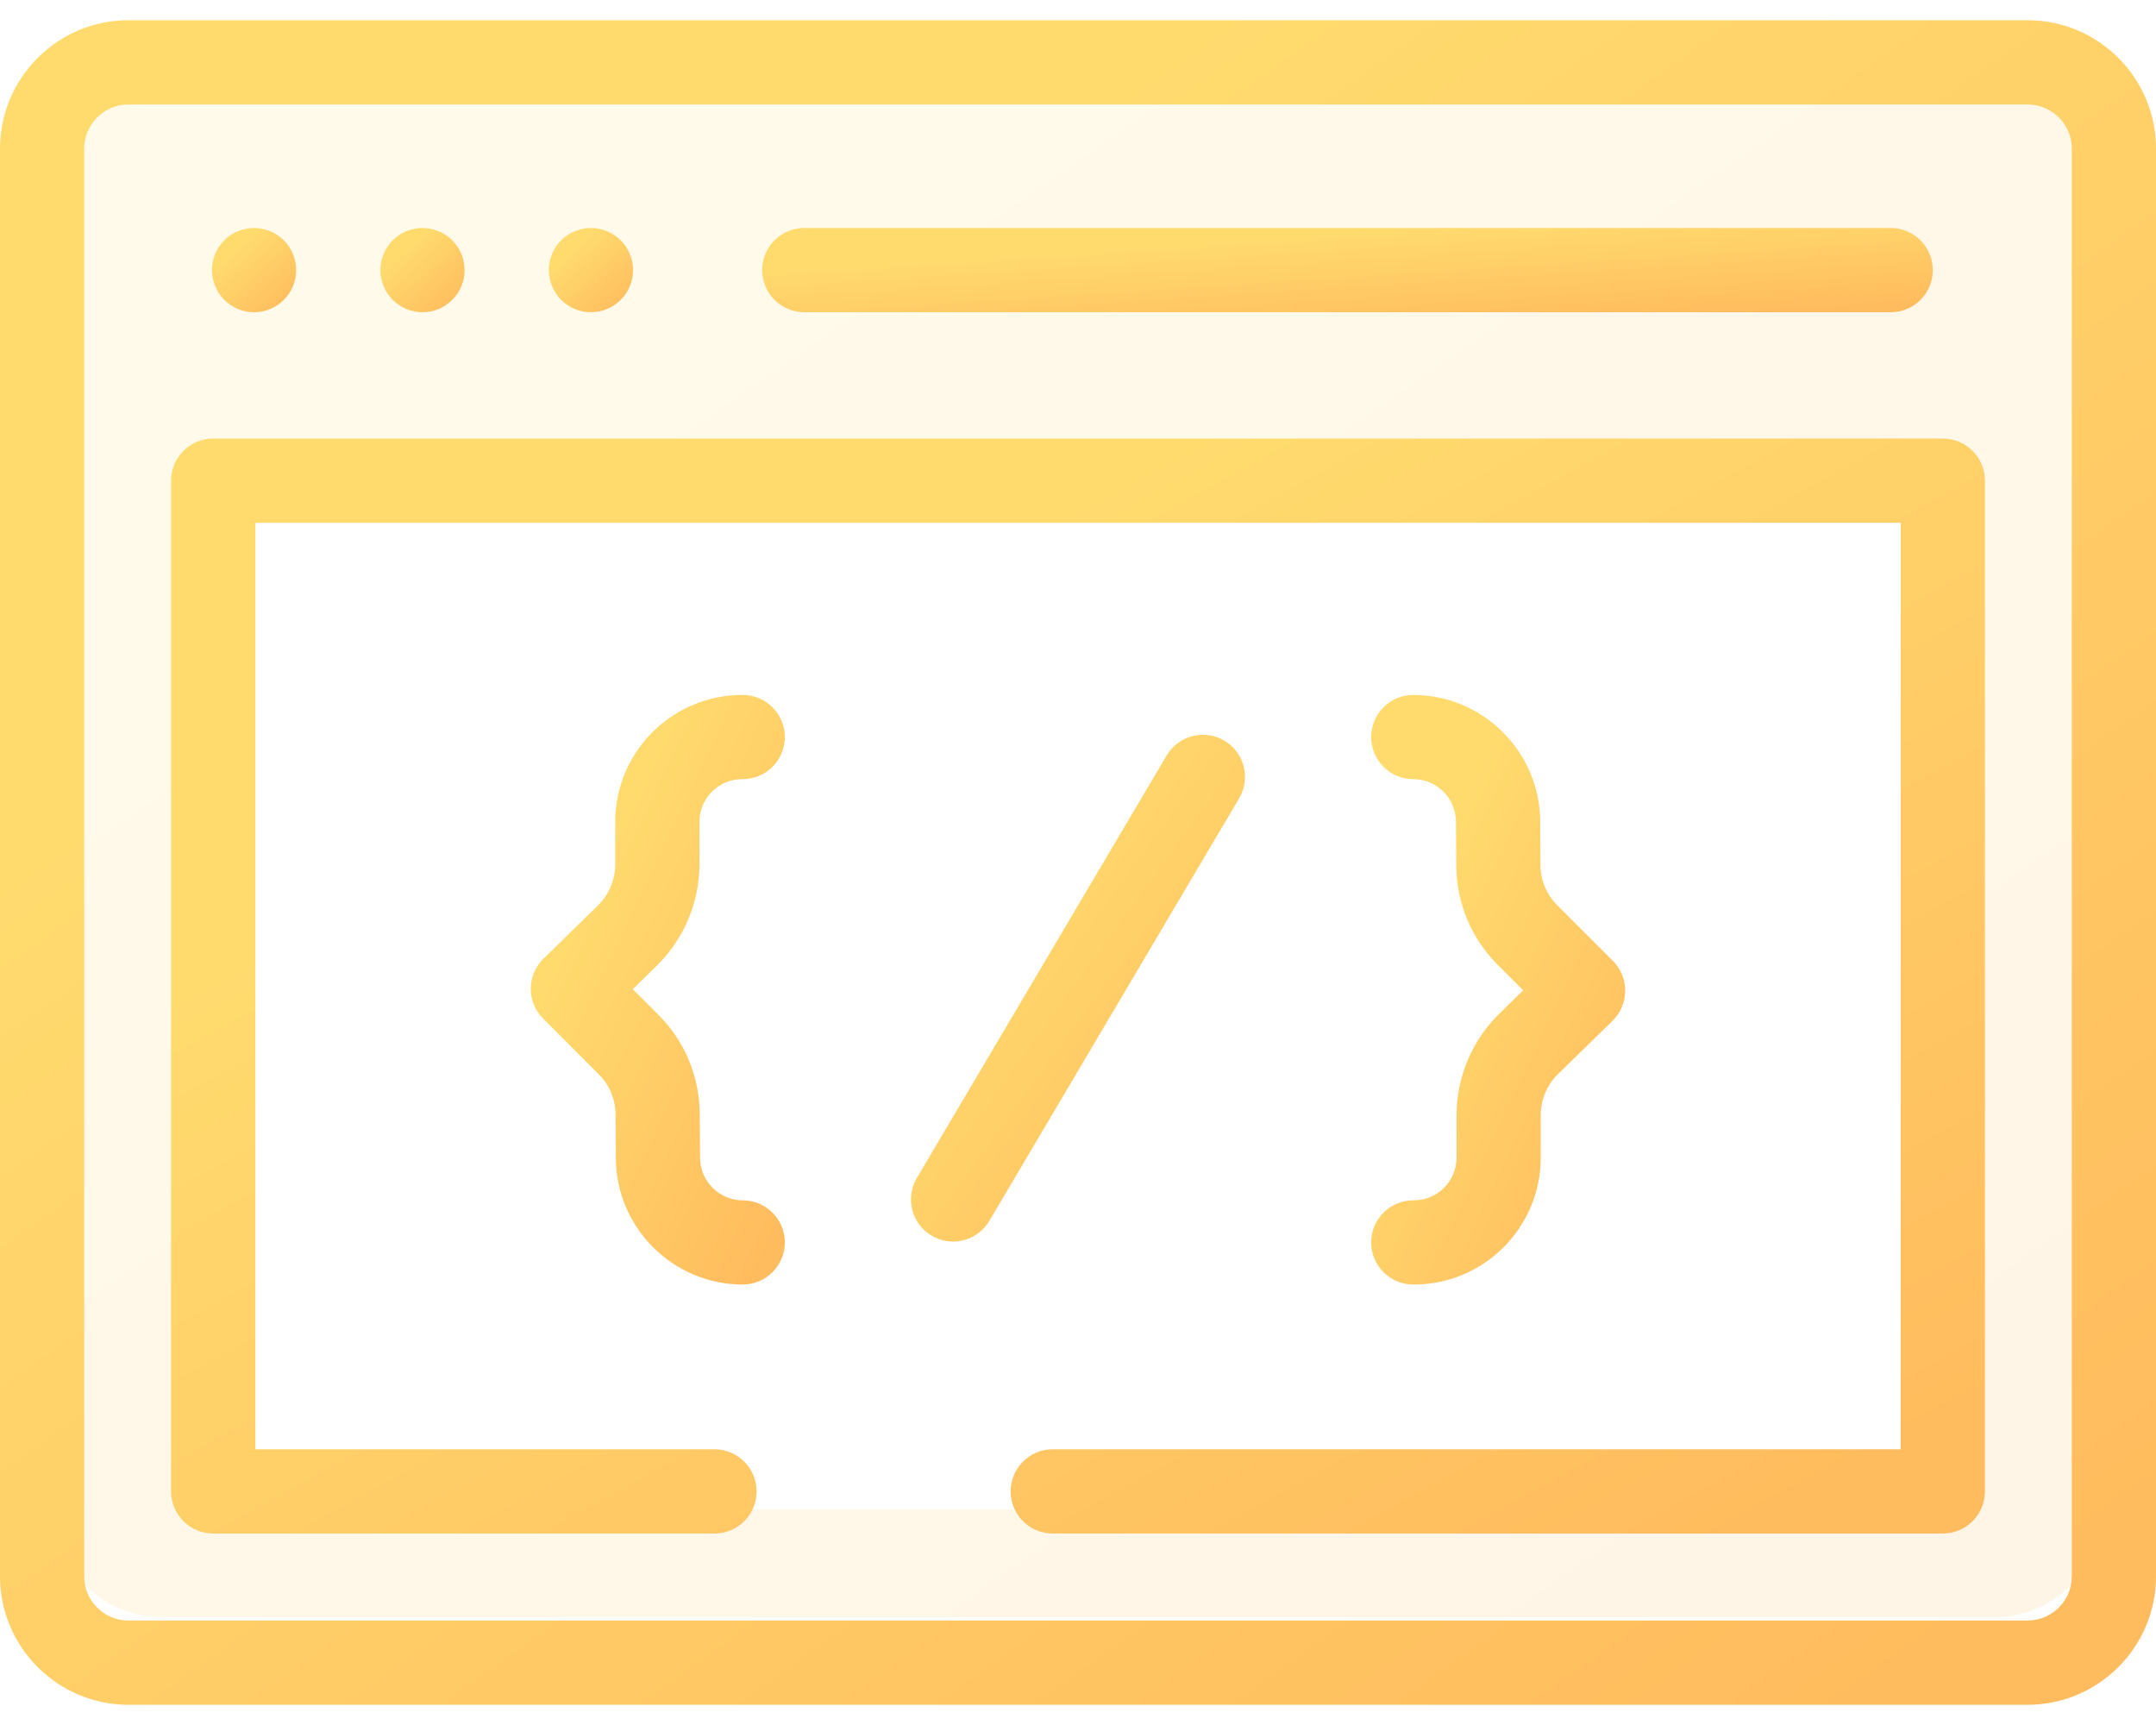
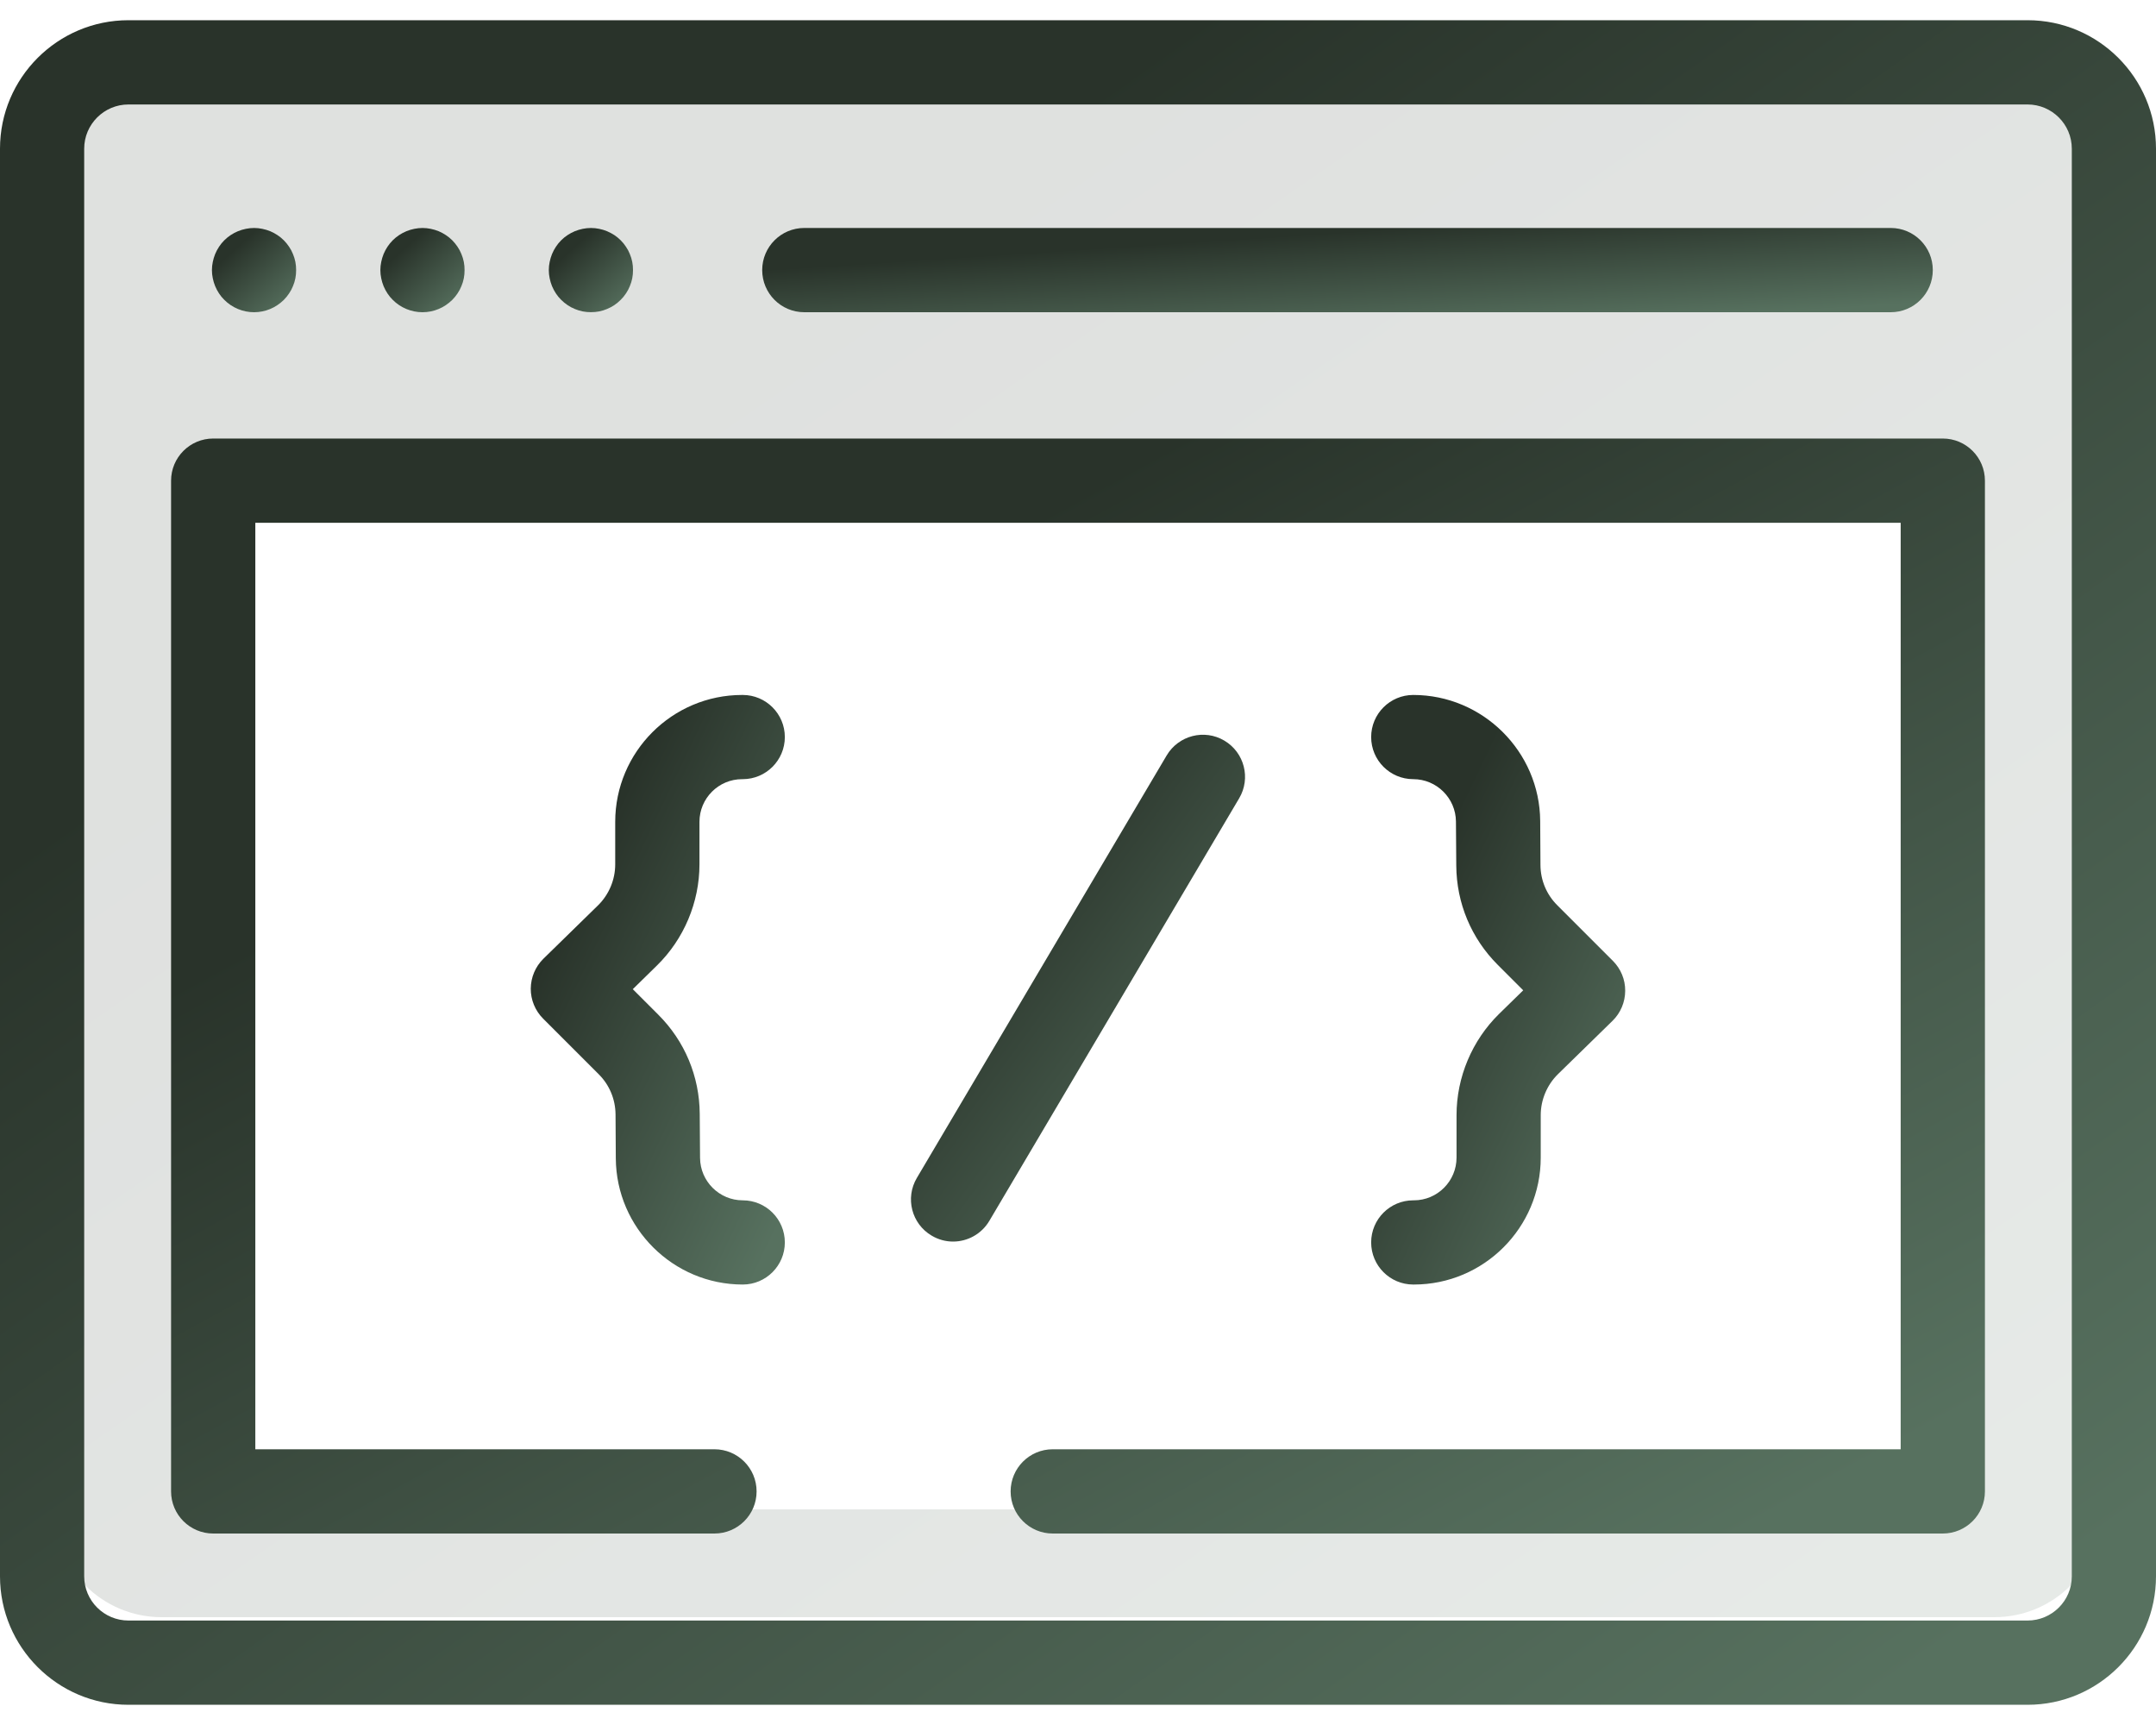
<svg xmlns="http://www.w3.org/2000/svg" width="40" height="32" viewBox="0 0 40 32" fill="none">
  <path opacity="0.15" fill-rule="evenodd" clip-rule="evenodd" d="M3 1C1.895 1 1 1.895 1 3V28C1 29.105 1.895 30 3 30H37C38.105 30 39 29.105 39 28V3C39 1.895 38.105 1 37 1H3ZM36 9H4V28H36V9Z" fill="url(#paint0_linear)" />
  <path d="M37.617 0.375H2.383C1.069 0.375 0 1.444 0 2.758V29.242C0 30.556 1.069 31.625 2.383 31.625H37.617C38.931 31.625 40 30.556 40 29.242V2.758C40 1.444 38.931 0.375 37.617 0.375ZM38.438 29.242C38.438 29.695 38.069 30.062 37.617 30.062H2.383C1.931 30.062 1.562 29.695 1.562 29.242V2.758C1.562 2.306 1.931 1.938 2.383 1.938H37.617C38.069 1.938 38.438 2.306 38.438 2.758V29.242Z" fill="url(#paint1_linear)" />
  <path d="M14.922 5.792H35.078C35.51 5.792 35.859 5.442 35.859 5.01C35.859 4.579 35.51 4.229 35.078 4.229H14.922C14.49 4.229 14.141 4.579 14.141 5.01C14.141 5.442 14.49 5.792 14.922 5.792Z" fill="url(#paint2_linear)" />
  <path d="M3.992 5.309C4.012 5.356 4.036 5.402 4.064 5.444C4.092 5.487 4.125 5.527 4.161 5.562C4.306 5.709 4.508 5.792 4.713 5.792C4.765 5.792 4.816 5.787 4.866 5.777C4.916 5.767 4.966 5.752 5.013 5.732C5.06 5.713 5.105 5.688 5.147 5.66C5.19 5.631 5.23 5.598 5.266 5.563C5.302 5.527 5.334 5.487 5.363 5.444C5.392 5.402 5.416 5.356 5.435 5.309C5.455 5.262 5.47 5.213 5.48 5.163C5.49 5.113 5.494 5.061 5.494 5.01C5.494 4.959 5.49 4.908 5.48 4.858C5.47 4.808 5.455 4.759 5.435 4.712C5.416 4.664 5.392 4.619 5.363 4.577C5.334 4.534 5.302 4.494 5.266 4.458C5.23 4.422 5.19 4.389 5.147 4.361C5.105 4.333 5.06 4.309 5.013 4.289C4.966 4.27 4.916 4.255 4.866 4.245C4.766 4.224 4.662 4.224 4.561 4.245C4.511 4.255 4.462 4.27 4.415 4.289C4.367 4.309 4.322 4.333 4.28 4.361C4.237 4.389 4.197 4.422 4.161 4.458C4.125 4.494 4.092 4.534 4.064 4.577C4.036 4.619 4.012 4.664 3.992 4.712C3.973 4.759 3.958 4.808 3.948 4.858C3.937 4.908 3.932 4.959 3.932 5.01C3.932 5.061 3.937 5.113 3.948 5.163C3.958 5.213 3.973 5.262 3.992 5.309Z" fill="url(#paint3_linear)" />
  <path d="M7.117 5.309C7.137 5.356 7.161 5.402 7.189 5.444C7.217 5.487 7.25 5.527 7.286 5.562C7.431 5.709 7.633 5.792 7.838 5.792C7.89 5.792 7.941 5.787 7.991 5.777C8.041 5.767 8.091 5.752 8.138 5.732C8.185 5.713 8.23 5.688 8.272 5.66C8.315 5.631 8.355 5.598 8.391 5.563C8.427 5.527 8.459 5.487 8.488 5.444C8.517 5.402 8.541 5.356 8.56 5.309C8.58 5.262 8.595 5.213 8.605 5.163C8.615 5.113 8.619 5.061 8.619 5.01C8.619 4.959 8.615 4.908 8.605 4.858C8.595 4.808 8.58 4.759 8.56 4.712C8.541 4.664 8.517 4.619 8.488 4.577C8.459 4.534 8.427 4.494 8.391 4.458C8.355 4.422 8.315 4.389 8.272 4.361C8.23 4.333 8.185 4.309 8.138 4.289C8.091 4.27 8.041 4.255 7.991 4.245C7.891 4.224 7.787 4.224 7.686 4.245C7.636 4.255 7.587 4.27 7.54 4.289C7.492 4.309 7.447 4.333 7.405 4.361C7.362 4.389 7.322 4.422 7.286 4.458C7.25 4.494 7.217 4.534 7.189 4.577C7.161 4.619 7.137 4.664 7.117 4.712C7.098 4.759 7.083 4.808 7.073 4.858C7.062 4.908 7.057 4.959 7.057 5.01C7.057 5.061 7.062 5.113 7.073 5.163C7.083 5.213 7.098 5.262 7.117 5.309Z" fill="url(#paint4_linear)" />
  <path d="M10.242 5.309C10.262 5.356 10.286 5.402 10.314 5.444C10.342 5.487 10.375 5.527 10.411 5.562C10.447 5.598 10.487 5.631 10.53 5.66C10.572 5.688 10.617 5.713 10.665 5.732C10.712 5.752 10.761 5.767 10.811 5.777C10.861 5.787 10.912 5.791 10.963 5.791C11.015 5.791 11.066 5.787 11.116 5.777C11.166 5.767 11.216 5.752 11.262 5.732C11.309 5.713 11.355 5.688 11.398 5.66C11.44 5.631 11.48 5.598 11.516 5.562C11.552 5.527 11.585 5.487 11.613 5.444C11.642 5.402 11.666 5.356 11.685 5.309C11.705 5.262 11.72 5.213 11.73 5.163C11.74 5.113 11.744 5.061 11.744 5.01C11.744 4.959 11.74 4.908 11.73 4.858C11.72 4.808 11.705 4.759 11.685 4.712C11.666 4.664 11.642 4.619 11.613 4.577C11.585 4.534 11.552 4.494 11.516 4.458C11.48 4.422 11.44 4.389 11.398 4.361C11.355 4.333 11.309 4.309 11.262 4.289C11.216 4.27 11.166 4.255 11.116 4.245C11.016 4.224 10.912 4.224 10.811 4.245C10.761 4.255 10.712 4.27 10.665 4.289C10.617 4.309 10.572 4.333 10.53 4.361C10.487 4.389 10.447 4.422 10.411 4.458C10.375 4.494 10.342 4.534 10.314 4.577C10.286 4.619 10.262 4.664 10.242 4.712C10.223 4.759 10.208 4.808 10.198 4.858C10.187 4.908 10.182 4.959 10.182 5.01C10.182 5.061 10.187 5.113 10.198 5.163C10.208 5.213 10.223 5.262 10.242 5.309Z" fill="url(#paint5_linear)" />
  <path d="M22.715 13.739C22.344 13.519 21.865 13.643 21.645 14.014L17.01 21.852C16.79 22.224 16.913 22.703 17.285 22.922C17.409 22.996 17.546 23.032 17.682 23.032C17.949 23.032 18.209 22.894 18.355 22.648L22.99 14.809C23.21 14.438 23.087 13.959 22.715 13.739Z" fill="url(#paint6_linear)" />
  <path d="M12.977 16.035V15.246C12.977 14.809 13.332 14.454 13.769 14.454H13.78C14.211 14.454 14.561 14.104 14.561 13.673C14.561 13.242 14.211 12.892 13.78 12.892H13.769C12.471 12.892 11.414 13.948 11.414 15.246V16.035C11.414 16.319 11.298 16.596 11.095 16.795L10.082 17.785C9.933 17.931 9.849 18.131 9.847 18.34C9.846 18.548 9.929 18.749 10.076 18.896L11.108 19.928C11.307 20.126 11.417 20.391 11.42 20.672L11.425 21.491C11.434 22.78 12.49 23.829 13.78 23.829C14.211 23.829 14.561 23.479 14.561 23.048C14.561 22.616 14.211 22.267 13.78 22.267C13.346 22.267 12.991 21.914 12.988 21.48L12.982 20.661C12.977 19.966 12.704 19.313 12.213 18.823L11.74 18.35L12.187 17.912C12.689 17.421 12.977 16.737 12.977 16.035Z" fill="url(#paint7_linear)" />
  <path d="M27.023 20.686V21.474C27.023 21.911 26.668 22.267 26.231 22.267H26.22C25.789 22.267 25.439 22.616 25.439 23.048C25.439 23.479 25.789 23.829 26.22 23.829H26.231C27.529 23.829 28.585 22.773 28.585 21.474V20.686C28.585 20.402 28.702 20.125 28.905 19.926L29.918 18.936C30.067 18.79 30.151 18.59 30.152 18.381C30.154 18.172 30.071 17.972 29.923 17.824L28.892 16.793C28.693 16.595 28.582 16.33 28.58 16.049L28.575 15.23C28.566 13.941 27.509 12.892 26.22 12.892C25.789 12.892 25.439 13.242 25.439 13.673C25.439 14.104 25.789 14.454 26.22 14.454C26.654 14.454 27.009 14.807 27.012 15.241L27.018 16.059C27.023 16.754 27.296 17.407 27.787 17.898L28.26 18.371L27.812 18.809C27.311 19.3 27.023 19.984 27.023 20.686Z" fill="url(#paint8_linear)" />
  <path d="M36.044 8.135H3.956C3.524 8.135 3.174 8.485 3.174 8.917V27.667C3.174 28.098 3.524 28.448 3.956 28.448H13.255C13.687 28.448 14.037 28.098 14.037 27.667C14.037 27.235 13.687 26.885 13.255 26.885H4.737V9.698H35.263V26.885H19.531C19.1 26.885 18.75 27.235 18.75 27.667C18.75 28.098 19.1 28.448 19.531 28.448H36.044C36.476 28.448 36.826 28.098 36.826 27.667V8.917C36.826 8.485 36.476 8.135 36.044 8.135Z" fill="url(#paint9_linear)" />
  <defs>
    <linearGradient id="paint0_linear" x1="3.153" y1="1" x2="26.689" y2="35.054" gradientUnits="userSpaceOnUse">
-       <stop offset="0.259" stop-color="#FFDB6E" />
-       <stop offset="1" stop-color="#FFBC5E" />
+       <stop offset="0.259" stop-color="#29332a" />
+       <stop offset="1" stop-color="#57715f" />
    </linearGradient>
    <linearGradient id="paint1_linear" x1="2.267" y1="0.375" x2="27.833" y2="36.511" gradientUnits="userSpaceOnUse">
-       <stop offset="0.259" stop-color="#FFDB6E" />
-       <stop offset="1" stop-color="#FFBC5E" />
+       <stop offset="0.259" stop-color="#29332a" />
+       <stop offset="1" stop-color="#57715f" />
    </linearGradient>
    <linearGradient id="paint2_linear" x1="15.371" y1="4.229" x2="15.547" y2="6.929" gradientUnits="userSpaceOnUse">
-       <stop offset="0.259" stop-color="#FFDB6E" />
-       <stop offset="1" stop-color="#FFBC5E" />
+       <stop offset="0.259" stop-color="#29332a" />
+       <stop offset="1" stop-color="#57715f" />
    </linearGradient>
    <linearGradient id="paint3_linear" x1="4.02" y1="4.229" x2="5.369" y2="5.719" gradientUnits="userSpaceOnUse">
-       <stop offset="0.259" stop-color="#FFDB6E" />
-       <stop offset="1" stop-color="#FFBC5E" />
+       <stop offset="0.259" stop-color="#29332a" />
+       <stop offset="1" stop-color="#57715f" />
    </linearGradient>
    <linearGradient id="paint4_linear" x1="7.145" y1="4.229" x2="8.494" y2="5.719" gradientUnits="userSpaceOnUse">
-       <stop offset="0.259" stop-color="#FFDB6E" />
-       <stop offset="1" stop-color="#FFBC5E" />
+       <stop offset="0.259" stop-color="#29332a" />
+       <stop offset="1" stop-color="#57715f" />
    </linearGradient>
    <linearGradient id="paint5_linear" x1="10.27" y1="4.229" x2="11.619" y2="5.719" gradientUnits="userSpaceOnUse">
-       <stop offset="0.259" stop-color="#FFDB6E" />
-       <stop offset="1" stop-color="#FFBC5E" />
+       <stop offset="0.259" stop-color="#29332a" />
+       <stop offset="1" stop-color="#57715f" />
    </linearGradient>
    <linearGradient id="paint6_linear" x1="17.252" y1="13.63" x2="25.014" y2="19.281" gradientUnits="userSpaceOnUse">
-       <stop offset="0.259" stop-color="#FFDB6E" />
-       <stop offset="1" stop-color="#FFBC5E" />
+       <stop offset="0.259" stop-color="#29332a" />
+       <stop offset="1" stop-color="#57715f" />
    </linearGradient>
    <linearGradient id="paint7_linear" x1="10.114" y1="12.892" x2="17.479" y2="16.396" gradientUnits="userSpaceOnUse">
-       <stop offset="0.259" stop-color="#FFDB6E" />
-       <stop offset="1" stop-color="#FFBC5E" />
+       <stop offset="0.259" stop-color="#29332a" />
+       <stop offset="1" stop-color="#57715f" />
    </linearGradient>
    <linearGradient id="paint8_linear" x1="25.706" y1="12.892" x2="33.07" y2="16.396" gradientUnits="userSpaceOnUse">
-       <stop offset="0.259" stop-color="#FFDB6E" />
-       <stop offset="1" stop-color="#FFBC5E" />
+       <stop offset="0.259" stop-color="#29332a" />
+       <stop offset="1" stop-color="#57715f" />
    </linearGradient>
    <linearGradient id="paint9_linear" x1="5.081" y1="8.135" x2="19.915" y2="35.272" gradientUnits="userSpaceOnUse">
-       <stop offset="0.259" stop-color="#FFDB6E" />
-       <stop offset="1" stop-color="#FFBC5E" />
+       <stop offset="0.259" stop-color="#29332a" />
+       <stop offset="1" stop-color="#57715f" />
    </linearGradient>
  </defs>
</svg>
